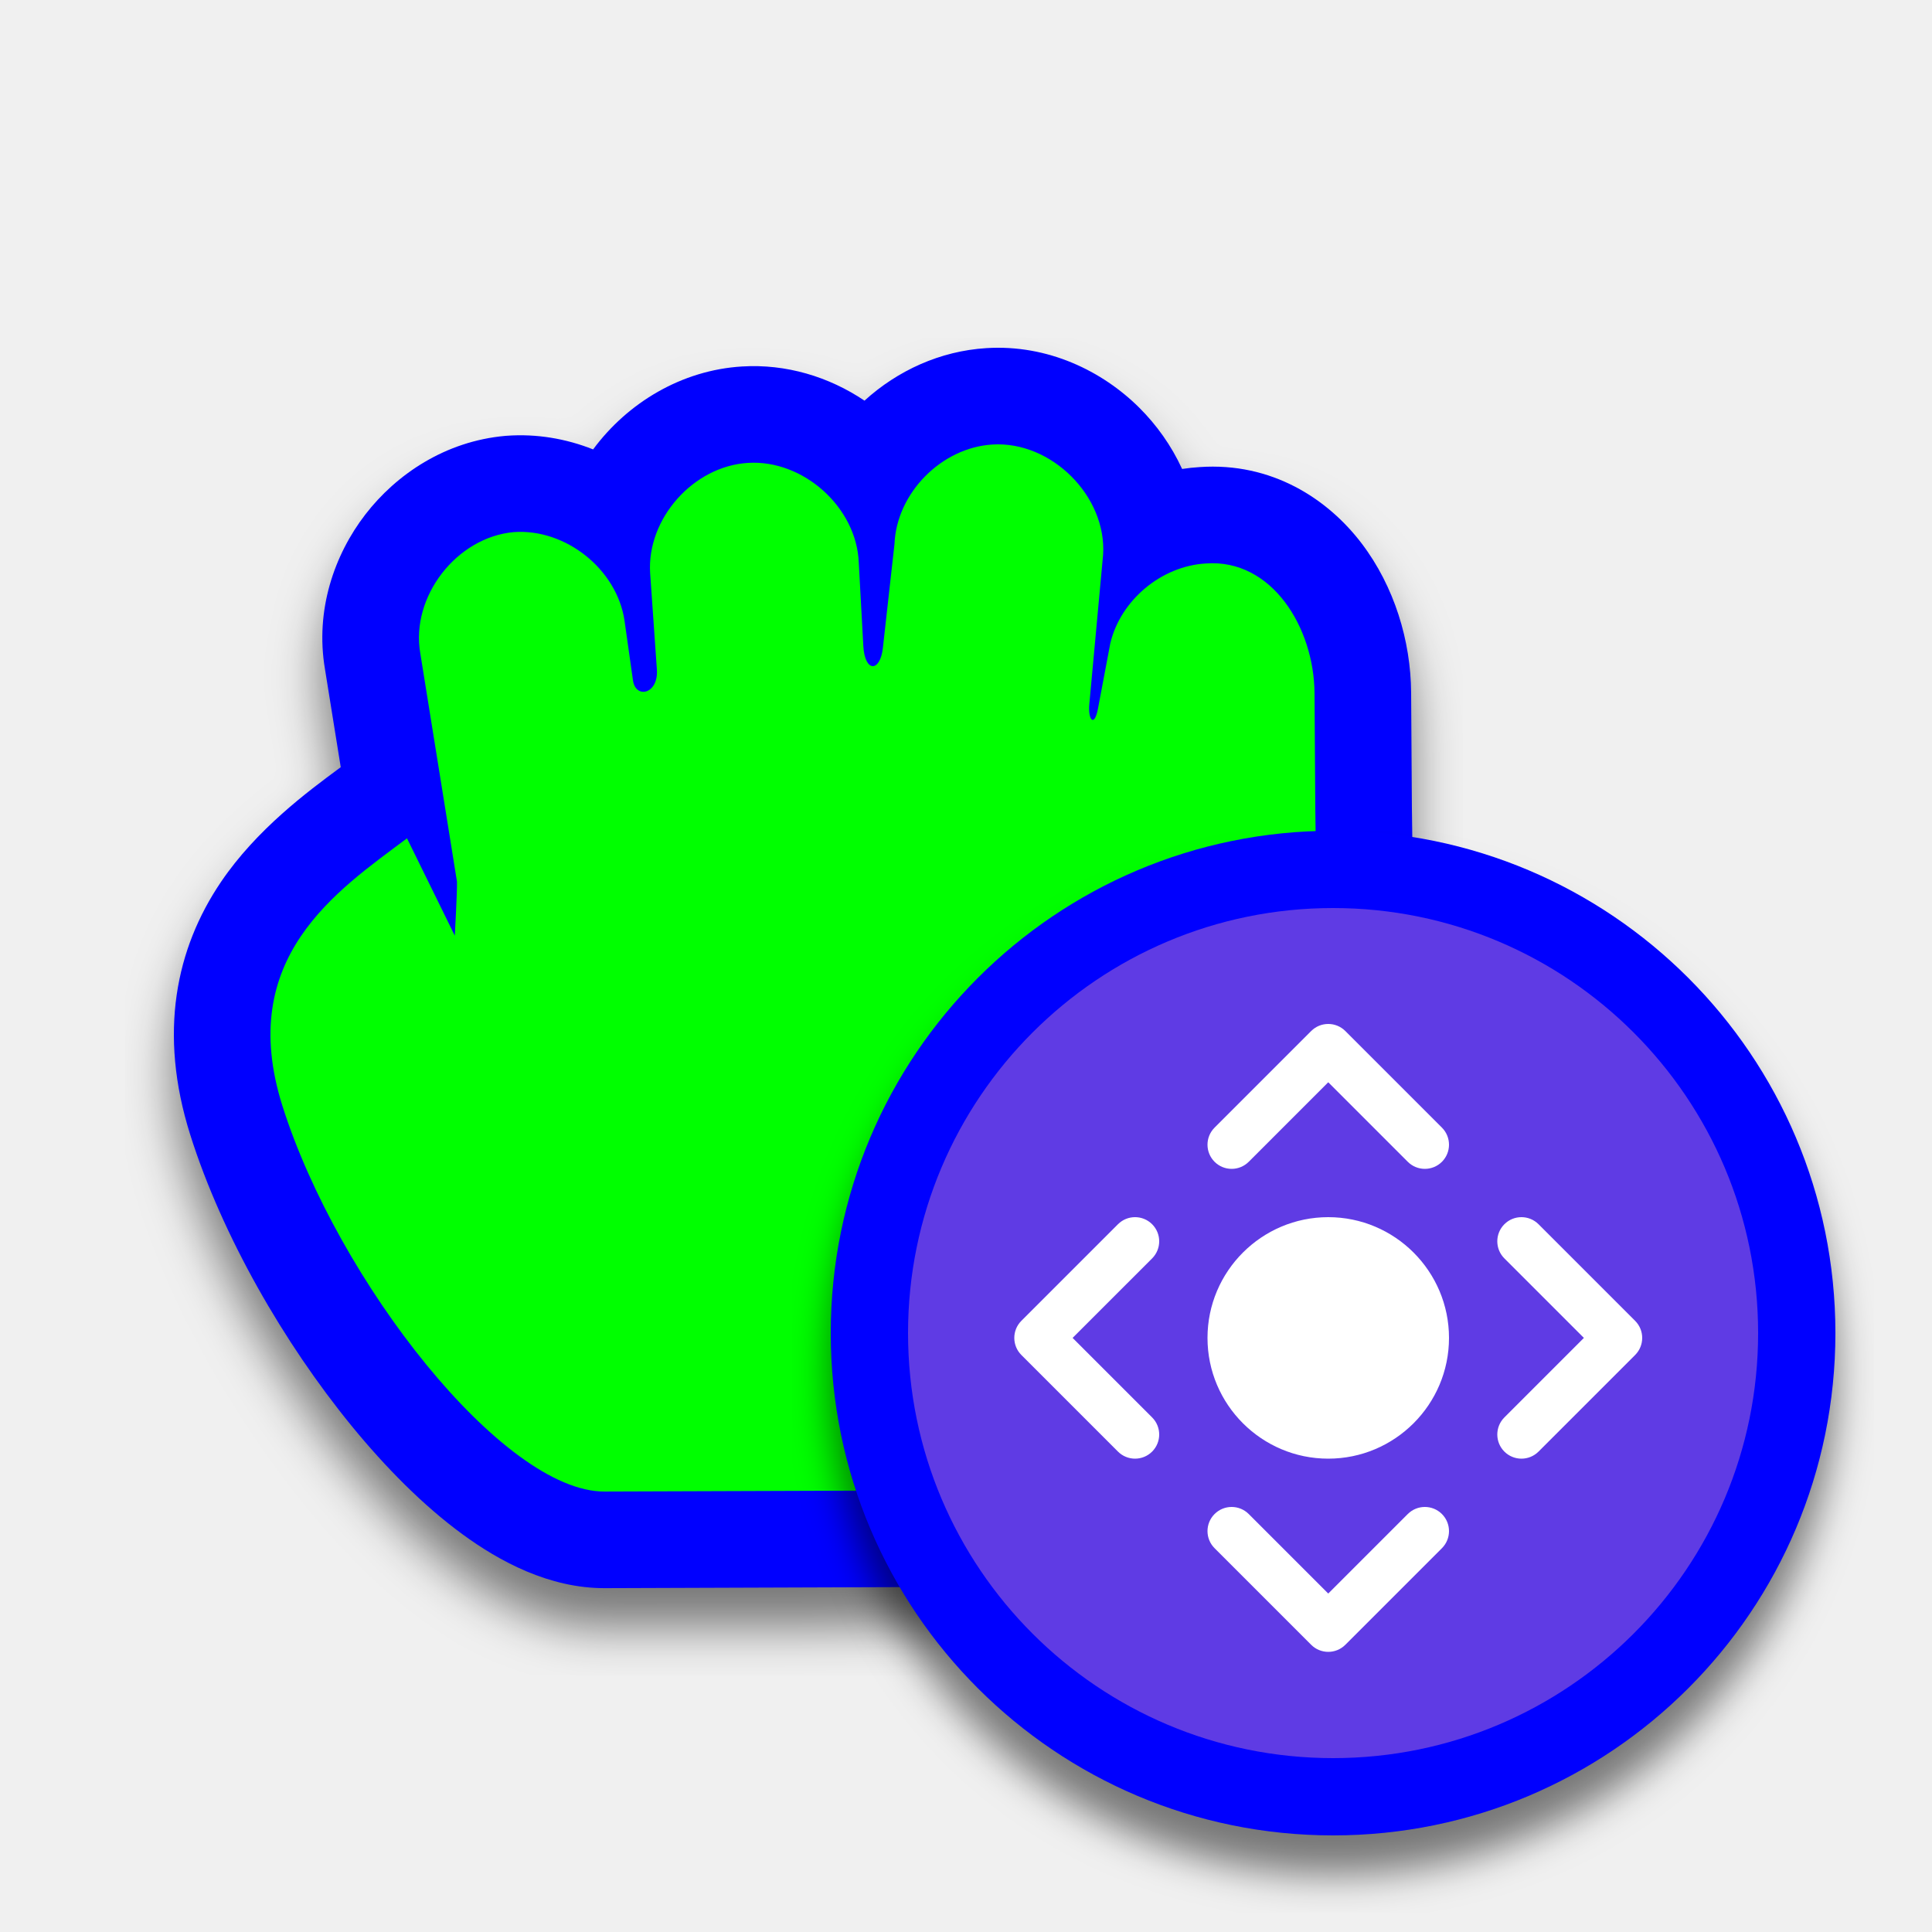
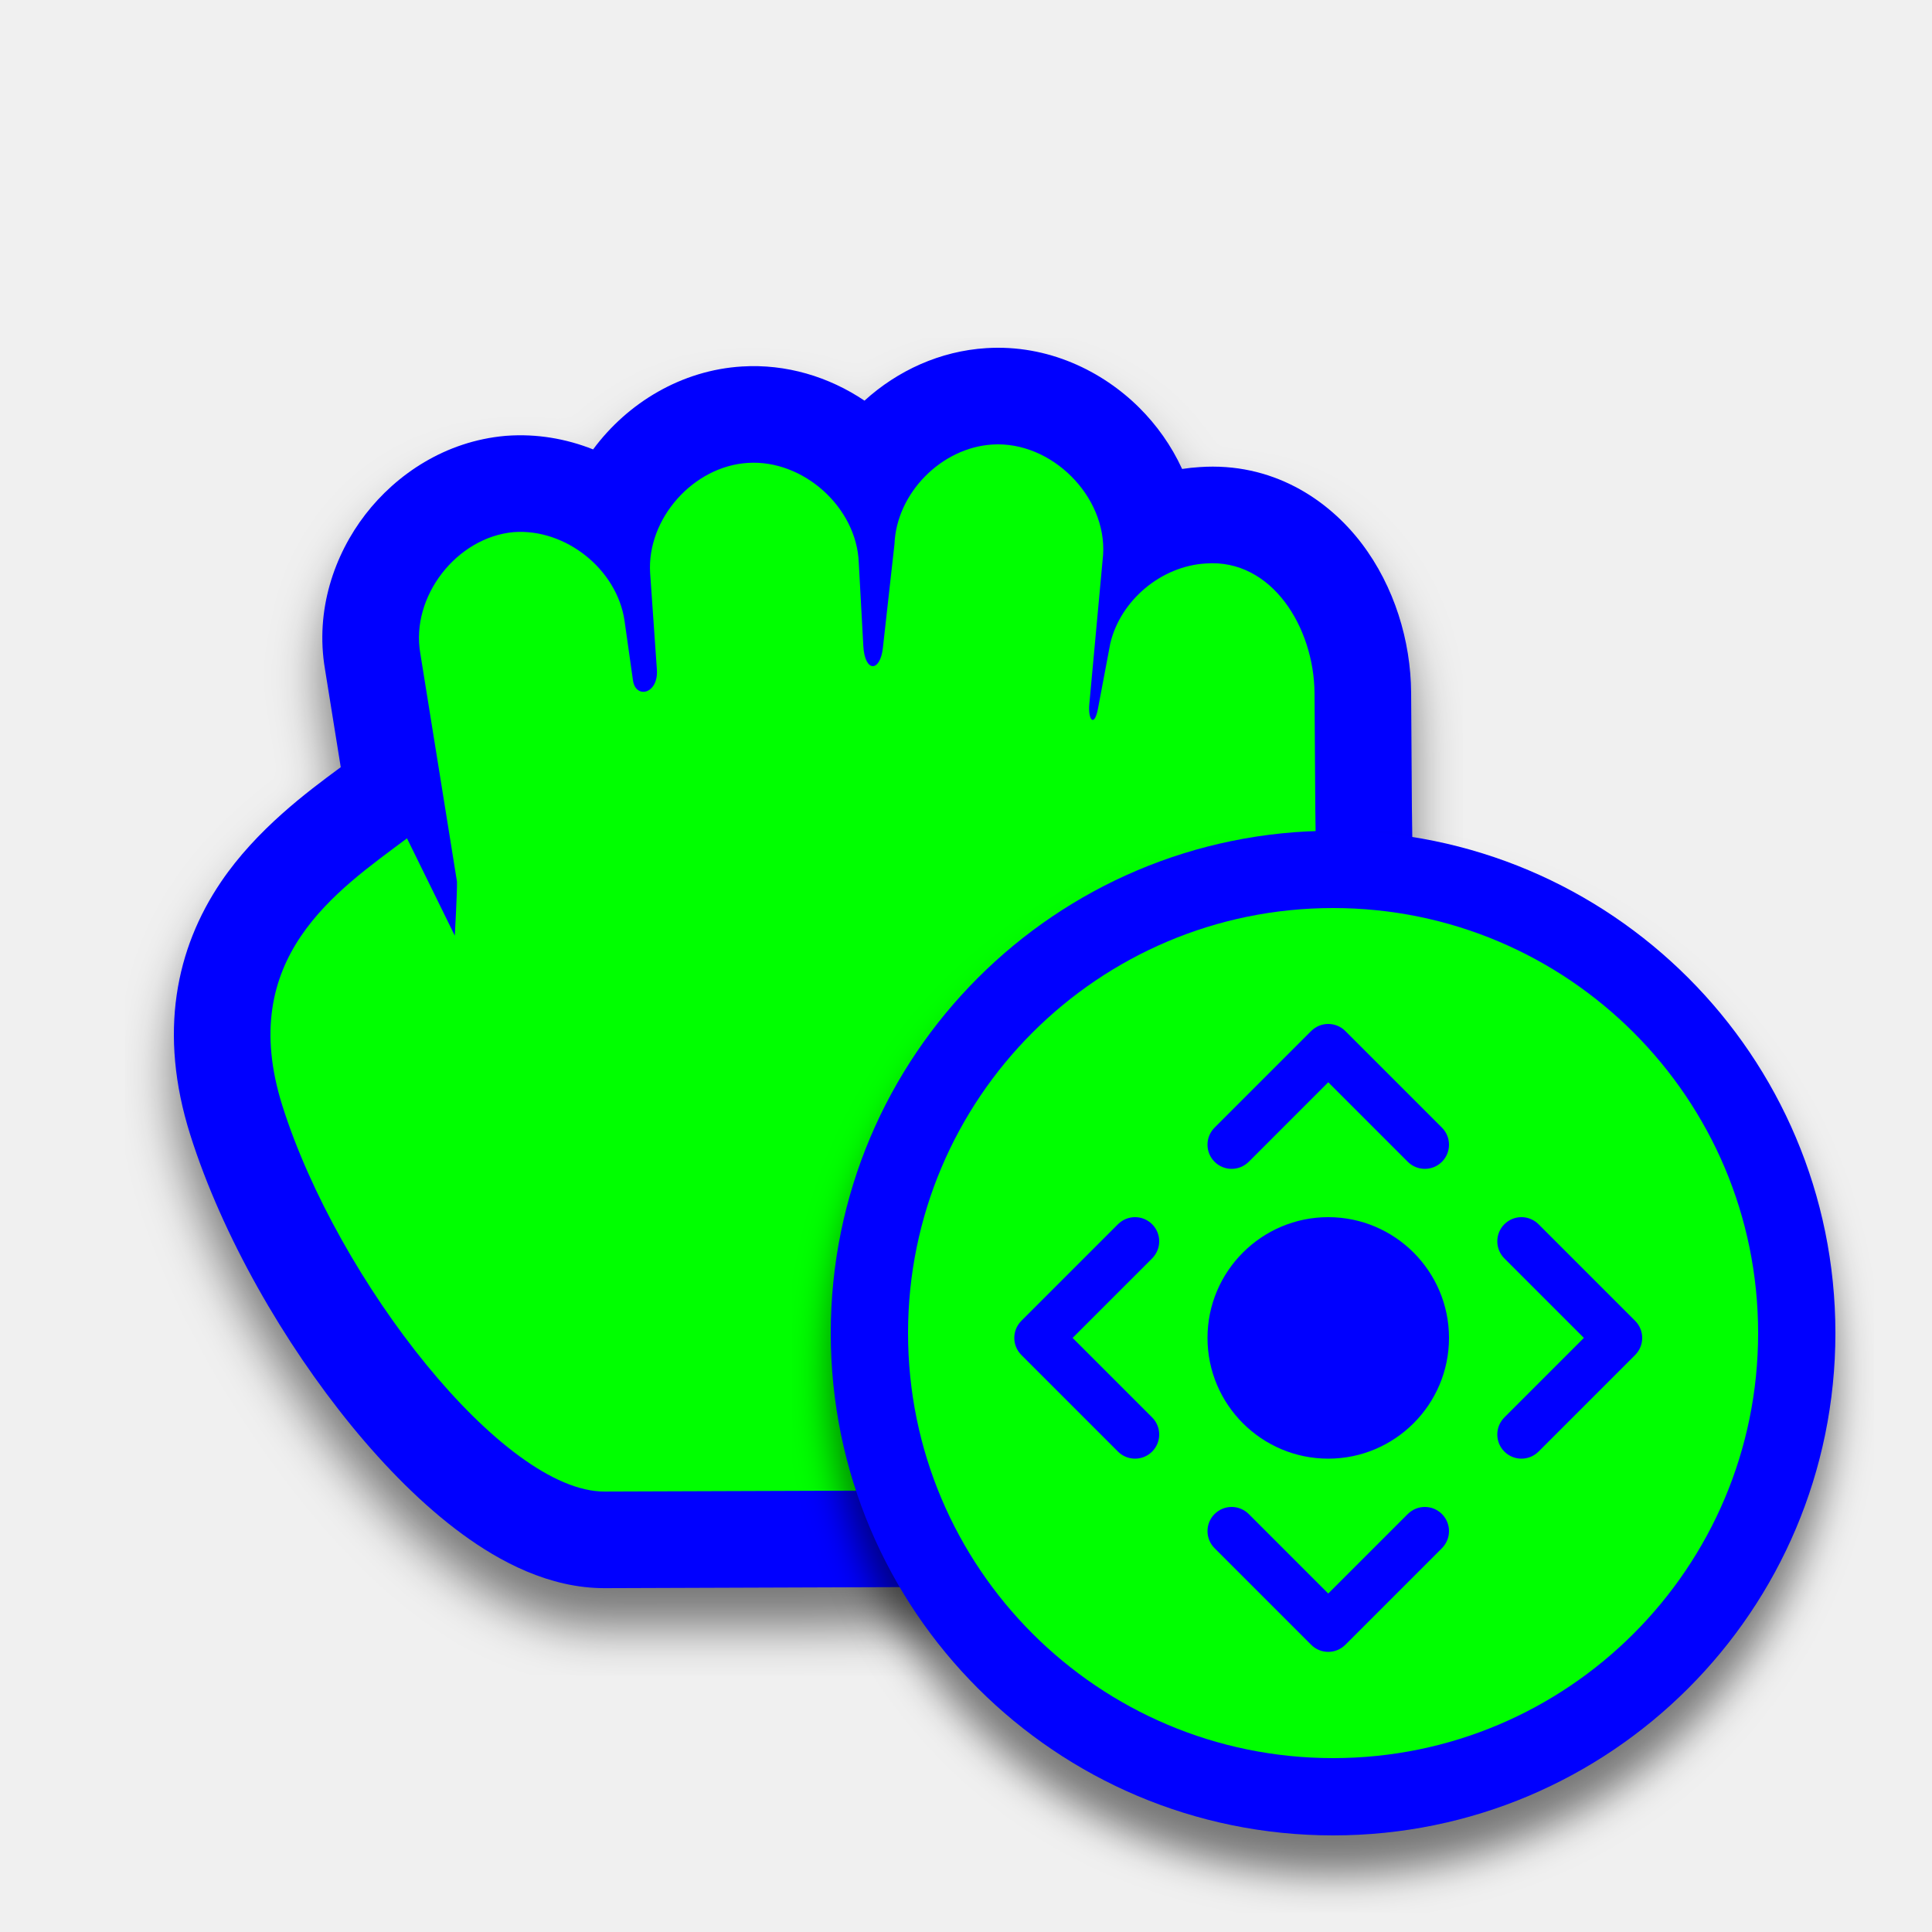
<svg xmlns="http://www.w3.org/2000/svg" width="200" height="200" viewBox="0 0 200 200" fill="none">
  <g filter="url(#filter0_d)">
    <path d="M61.398 46.523C64.982 41.676 70.572 38.319 76.809 37.938C81.391 37.653 85.819 39.006 89.493 41.475C92.913 38.361 97.328 36.336 102.09 36.039C108.471 35.633 114.124 38.41 117.947 42.216C119.709 43.969 121.256 46.115 122.372 48.547C122.969 48.455 123.571 48.39 124.179 48.353C131.658 47.832 137.457 51.65 140.958 56.256C144.347 60.714 146.044 66.351 146.079 71.7L146.079 71.704L146.158 83.581C146.172 85.63 146.22 87.833 146.272 90.177C146.649 107.424 147.193 132.228 135.369 158.31L132.718 164.159L62.666 164.405L62.648 164.405C56.829 164.436 51.648 161.589 47.857 158.812C43.802 155.843 39.896 151.887 36.387 147.594C29.405 139.051 23.003 127.947 19.696 117.477C16.358 106.912 18.226 98.171 22.872 91.304C26.558 85.855 31.881 81.924 35.151 79.51L35.274 79.42L33.641 69.263C32.605 63.166 34.614 57.416 37.822 53.257C41.045 49.08 46.116 45.676 52.288 45.124L52.371 45.117L52.455 45.111C55.553 44.886 58.599 45.408 61.398 46.523Z" fill="#0000FF" />
  </g>
  <path d="M77.426 47.919C71.769 48.261 66.939 53.708 67.303 59.338L68.001 69.317C68.177 71.854 65.802 72.384 65.526 70.437L64.652 64.264C63.878 58.946 58.564 54.693 53.179 55.084C47.255 55.614 42.492 61.789 43.507 67.623L47.306 91.261C47.342 92.171 47.081 96.859 47.081 96.859L42.132 86.782C34.903 92.202 24.388 99.132 29.232 114.465C34.964 132.61 52.106 154.472 62.602 154.404L126.262 154.181C138.579 127.009 136.28 101.63 136.159 83.648L136.079 71.766C136.036 64.958 131.653 57.828 124.832 58.331C120.218 58.594 115.986 62.136 114.934 66.616L113.664 73.348C113.286 75.355 112.614 74.529 112.765 72.9L114.192 57.438C114.586 51.361 108.825 45.626 102.719 46.019C97.441 46.344 92.808 51.059 92.597 56.319L91.395 67.079C91.114 69.592 89.523 69.654 89.37 66.855L88.898 58.219C88.67 52.512 83.153 47.558 77.426 47.919Z" fill="#00FF00" />
  <g filter="url(#filter1_d)">
    <path d="M190 138C190 166.719 166.719 190 138 190C109.281 190 86 166.719 86 138C86 109.281 109.281 86 138 86C166.719 86 190 109.281 190 138Z" fill="#0000FF" />
-     <path d="M182 138C182 162.301 162.301 182 138 182C113.699 182 94 162.301 94 138C94 113.699 113.699 94 138 94C162.301 94 182 113.699 182 138Z" fill="#5F3BE4" />
-     <path d="M119.268 146.732C120.244 147.709 120.244 149.292 119.268 150.268C118.78 150.756 118.14 151 117.5 151C116.86 151 116.22 150.756 115.732 150.268L105.732 140.268C104.756 139.291 104.756 137.709 105.732 136.732L115.732 126.732C116.708 125.756 118.291 125.756 119.268 126.732C120.244 127.709 120.244 129.291 119.268 130.268L111.036 138.5L119.268 146.732ZM125.732 116.732L135.732 106.732C136.708 105.756 138.291 105.756 139.268 106.732L149.268 116.732C150.244 117.709 150.244 119.292 149.268 120.268C148.78 120.756 148.14 121 147.5 121C146.86 121 146.22 120.756 145.732 120.268L137.5 112.036L129.268 120.268C128.291 121.244 126.708 121.244 125.732 120.268C124.756 119.291 124.756 117.709 125.732 116.732ZM137.5 126C144.393 126 150 131.608 150 138.5C150 145.393 144.393 151 137.5 151C130.607 151 125 145.393 125 138.5C125 131.608 130.607 126 137.5 126ZM149.268 160.268L139.268 170.268C138.78 170.756 138.14 171 137.5 171C136.86 171 136.22 170.756 135.732 170.268L125.732 160.268C124.756 159.291 124.756 157.709 125.732 156.732C126.708 155.756 128.291 155.756 129.268 156.732L137.5 164.964L145.732 156.732C146.709 155.756 148.292 155.756 149.268 156.732C150.244 157.709 150.244 159.292 149.268 160.268ZM159.268 150.268C158.78 150.756 158.14 151 157.5 151C156.86 151 156.22 150.756 155.732 150.268C154.756 149.291 154.756 147.709 155.732 146.732L163.964 138.5L155.732 130.268C154.756 129.291 154.756 127.709 155.732 126.732C156.708 125.756 158.291 125.756 159.268 126.732L169.268 136.732C170.244 137.709 170.244 139.291 169.268 140.268L159.268 150.268Z" fill="white" />
+     <path d="M182 138C182 162.301 162.301 182 138 182C113.699 182 94 162.301 94 138C94 113.699 113.699 94 138 94C162.301 94 182 113.699 182 138Z" fill="#00FF00" />
+     <path d="M119.268 146.732C120.244 147.709 120.244 149.292 119.268 150.268C118.78 150.756 118.14 151 117.5 151C116.86 151 116.22 150.756 115.732 150.268L105.732 140.268C104.756 139.291 104.756 137.709 105.732 136.732L115.732 126.732C116.708 125.756 118.291 125.756 119.268 126.732C120.244 127.709 120.244 129.291 119.268 130.268L111.036 138.5L119.268 146.732ZM125.732 116.732L135.732 106.732C136.708 105.756 138.291 105.756 139.268 106.732L149.268 116.732C150.244 117.709 150.244 119.292 149.268 120.268C148.78 120.756 148.14 121 147.5 121C146.86 121 146.22 120.756 145.732 120.268L137.5 112.036L129.268 120.268C128.291 121.244 126.708 121.244 125.732 120.268C124.756 119.291 124.756 117.709 125.732 116.732ZM137.5 126C144.393 126 150 131.608 150 138.5C150 145.393 144.393 151 137.5 151C130.607 151 125 145.393 125 138.5C125 131.608 130.607 126 137.5 126ZM149.268 160.268L139.268 170.268C138.78 170.756 138.14 171 137.5 171C136.86 171 136.22 170.756 135.732 170.268L125.732 160.268C124.756 159.291 124.756 157.709 125.732 156.732C126.708 155.756 128.291 155.756 129.268 156.732L137.5 164.964L145.732 156.732C146.709 155.756 148.292 155.756 149.268 156.732C150.244 157.709 150.244 159.292 149.268 160.268ZM159.268 150.268C158.78 150.756 158.14 151 157.5 151C156.86 151 156.22 150.756 155.732 150.268C154.756 149.291 154.756 147.709 155.732 146.732L163.964 138.5L155.732 130.268C154.756 129.291 154.756 127.709 155.732 126.732C156.708 125.756 158.291 125.756 159.268 126.732L169.268 136.732C170.244 137.709 170.244 139.291 169.268 140.268L159.268 150.268Z" fill="#0000FF" />
  </g>
  <defs>
    <filter id="filter0_d" x="13" y="35" width="138.419" height="138.405" filterUnits="userSpaceOnUse" color-interpolation-filters="sRGB">
      <feFlood flood-opacity="0" result="BackgroundImageFix" />
      <feColorMatrix in="SourceAlpha" type="matrix" values="0 0 0 0 0 0 0 0 0 0 0 0 0 0 0 0 0 0 127 0" />
      <feOffset dy="4" />
      <feGaussianBlur stdDeviation="2.5" />
      <feColorMatrix type="matrix" values="0 0 0 0 0 0 0 0 0 0 0 0 0 0 0 0 0 0 0.5 0" />
      <feBlend mode="normal" in2="BackgroundImageFix" result="effect1_dropShadow" />
      <feBlend mode="normal" in="SourceGraphic" in2="effect1_dropShadow" result="shape" />
    </filter>
    <filter id="filter1_d" x="82" y="86" width="112" height="112" filterUnits="userSpaceOnUse" color-interpolation-filters="sRGB">
      <feFlood flood-opacity="0" result="BackgroundImageFix" />
      <feColorMatrix in="SourceAlpha" type="matrix" values="0 0 0 0 0 0 0 0 0 0 0 0 0 0 0 0 0 0 127 0" />
      <feOffset dy="4" />
      <feGaussianBlur stdDeviation="2" />
      <feColorMatrix type="matrix" values="0 0 0 0 0 0 0 0 0 0 0 0 0 0 0 0 0 0 0.5 0" />
      <feBlend mode="normal" in2="BackgroundImageFix" result="effect1_dropShadow" />
      <feBlend mode="normal" in="SourceGraphic" in2="effect1_dropShadow" result="shape" />
    </filter>
  </defs>
</svg>
